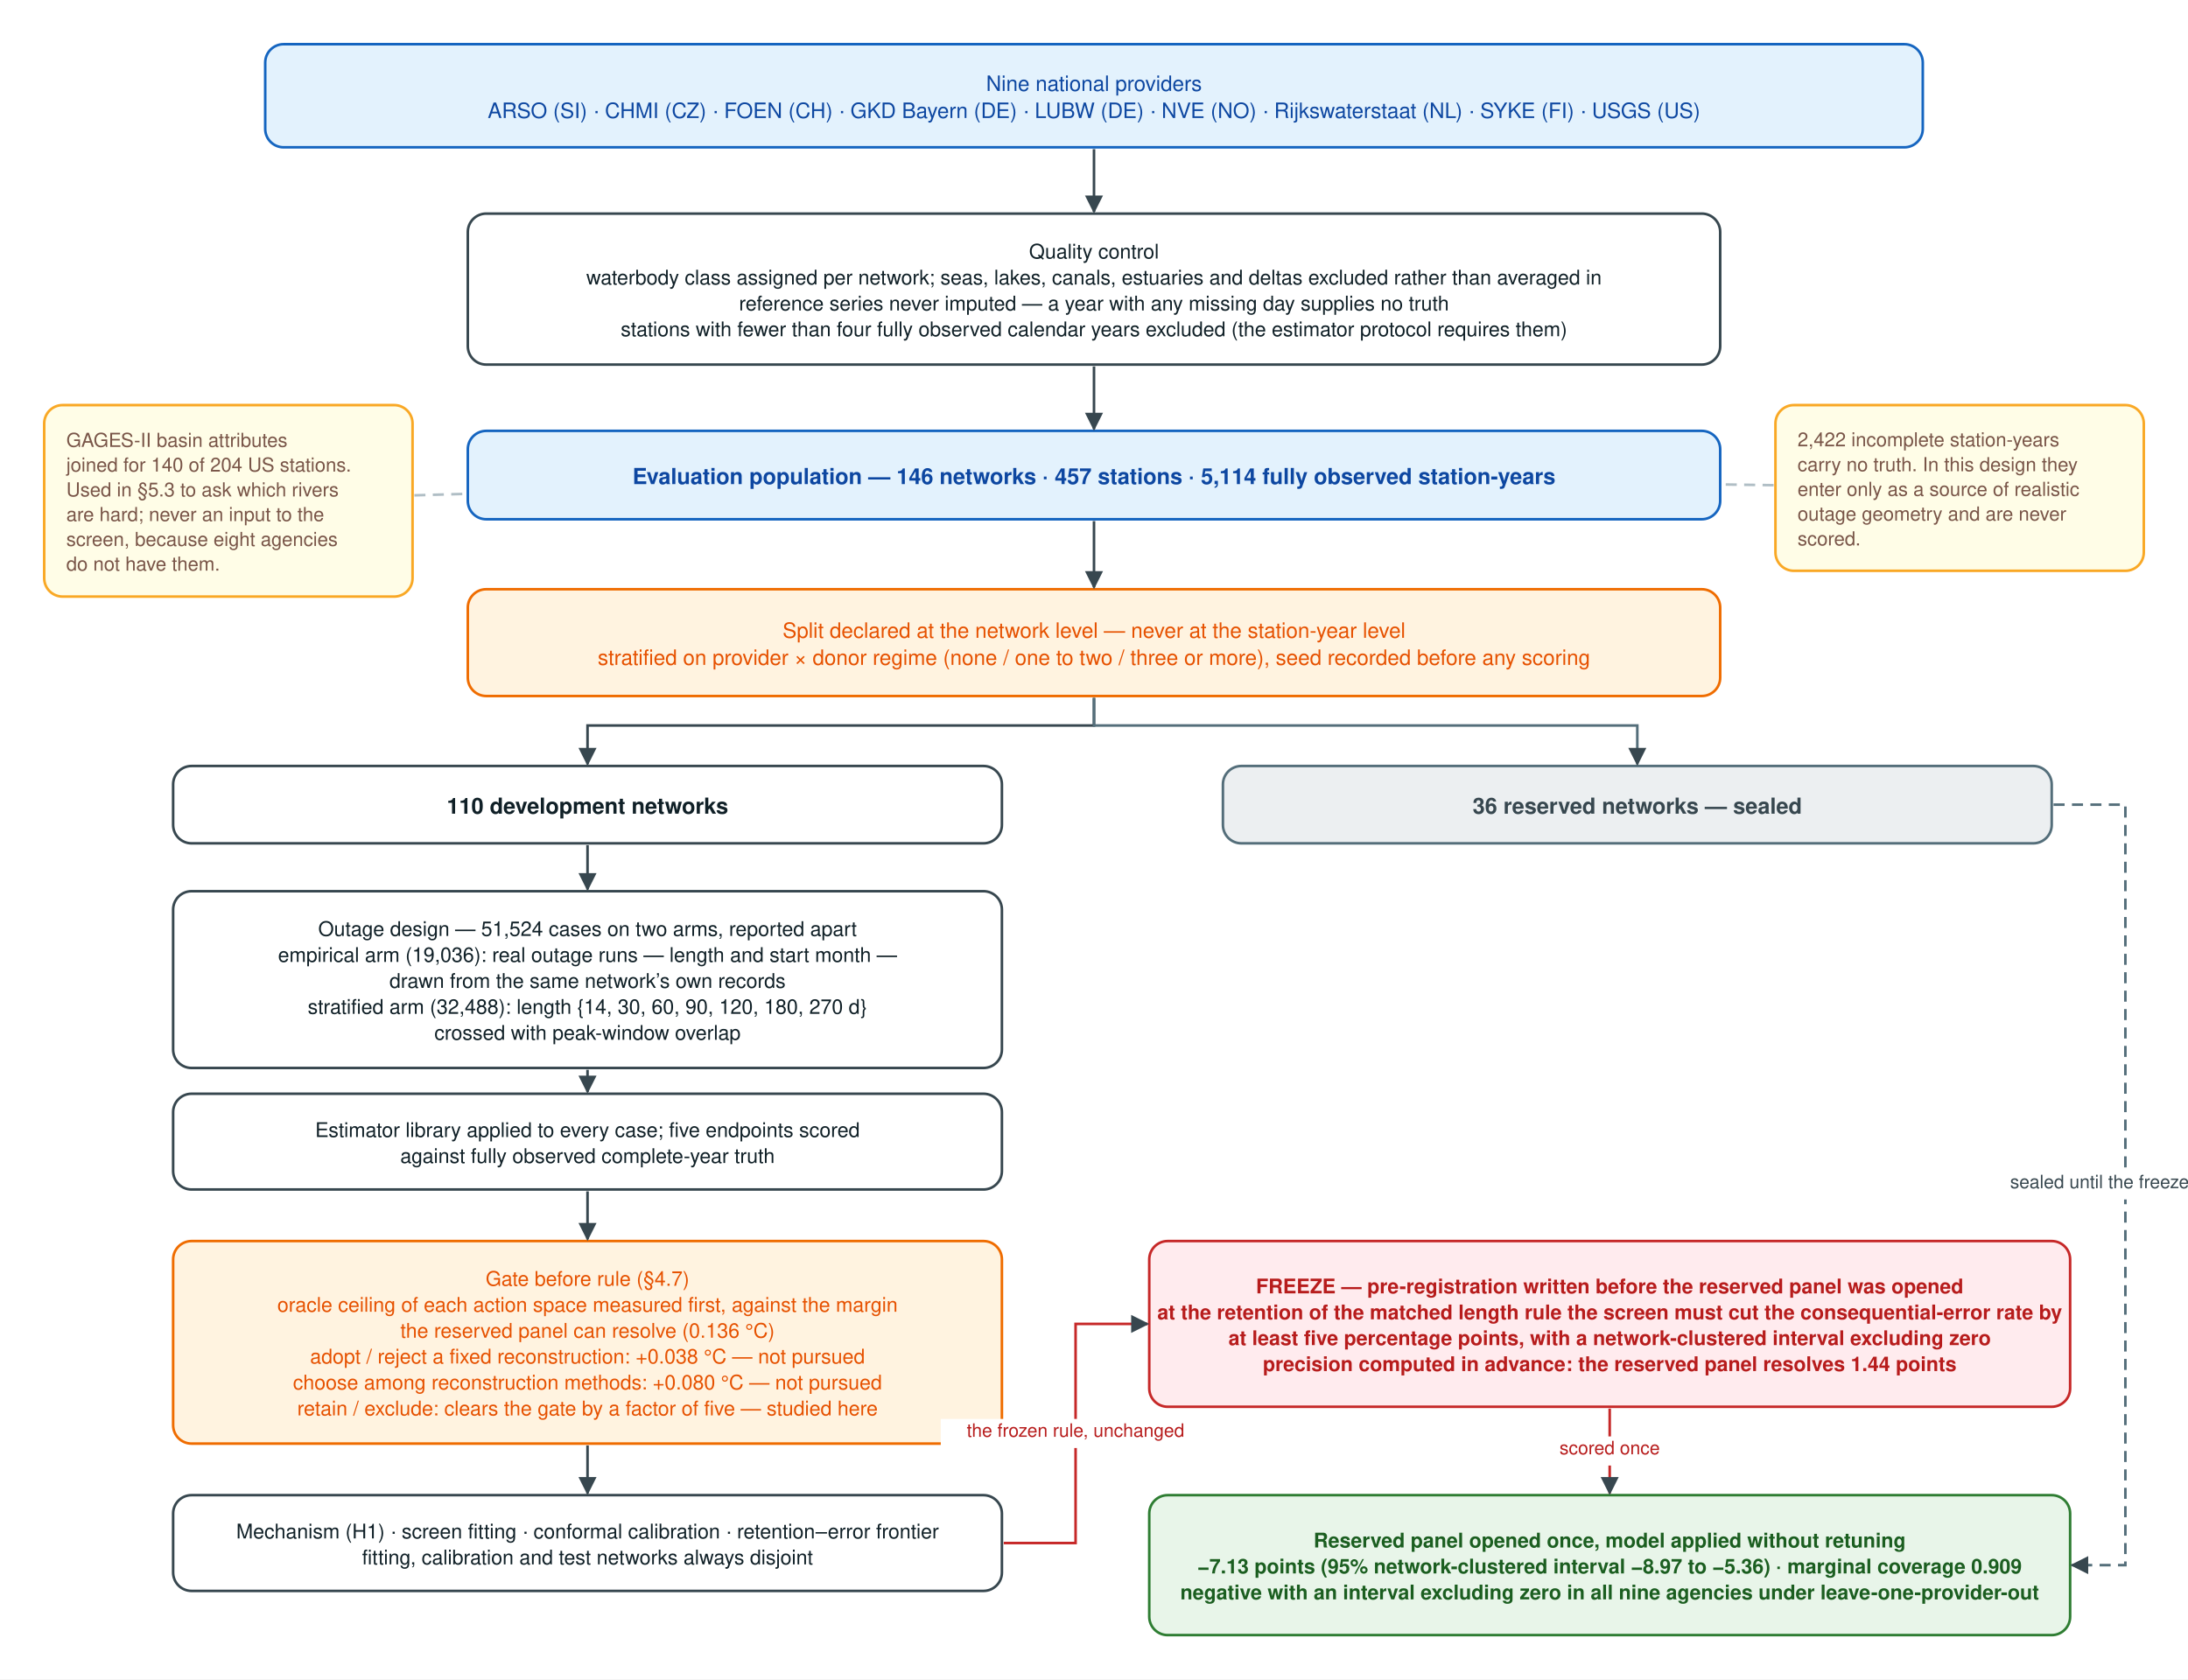
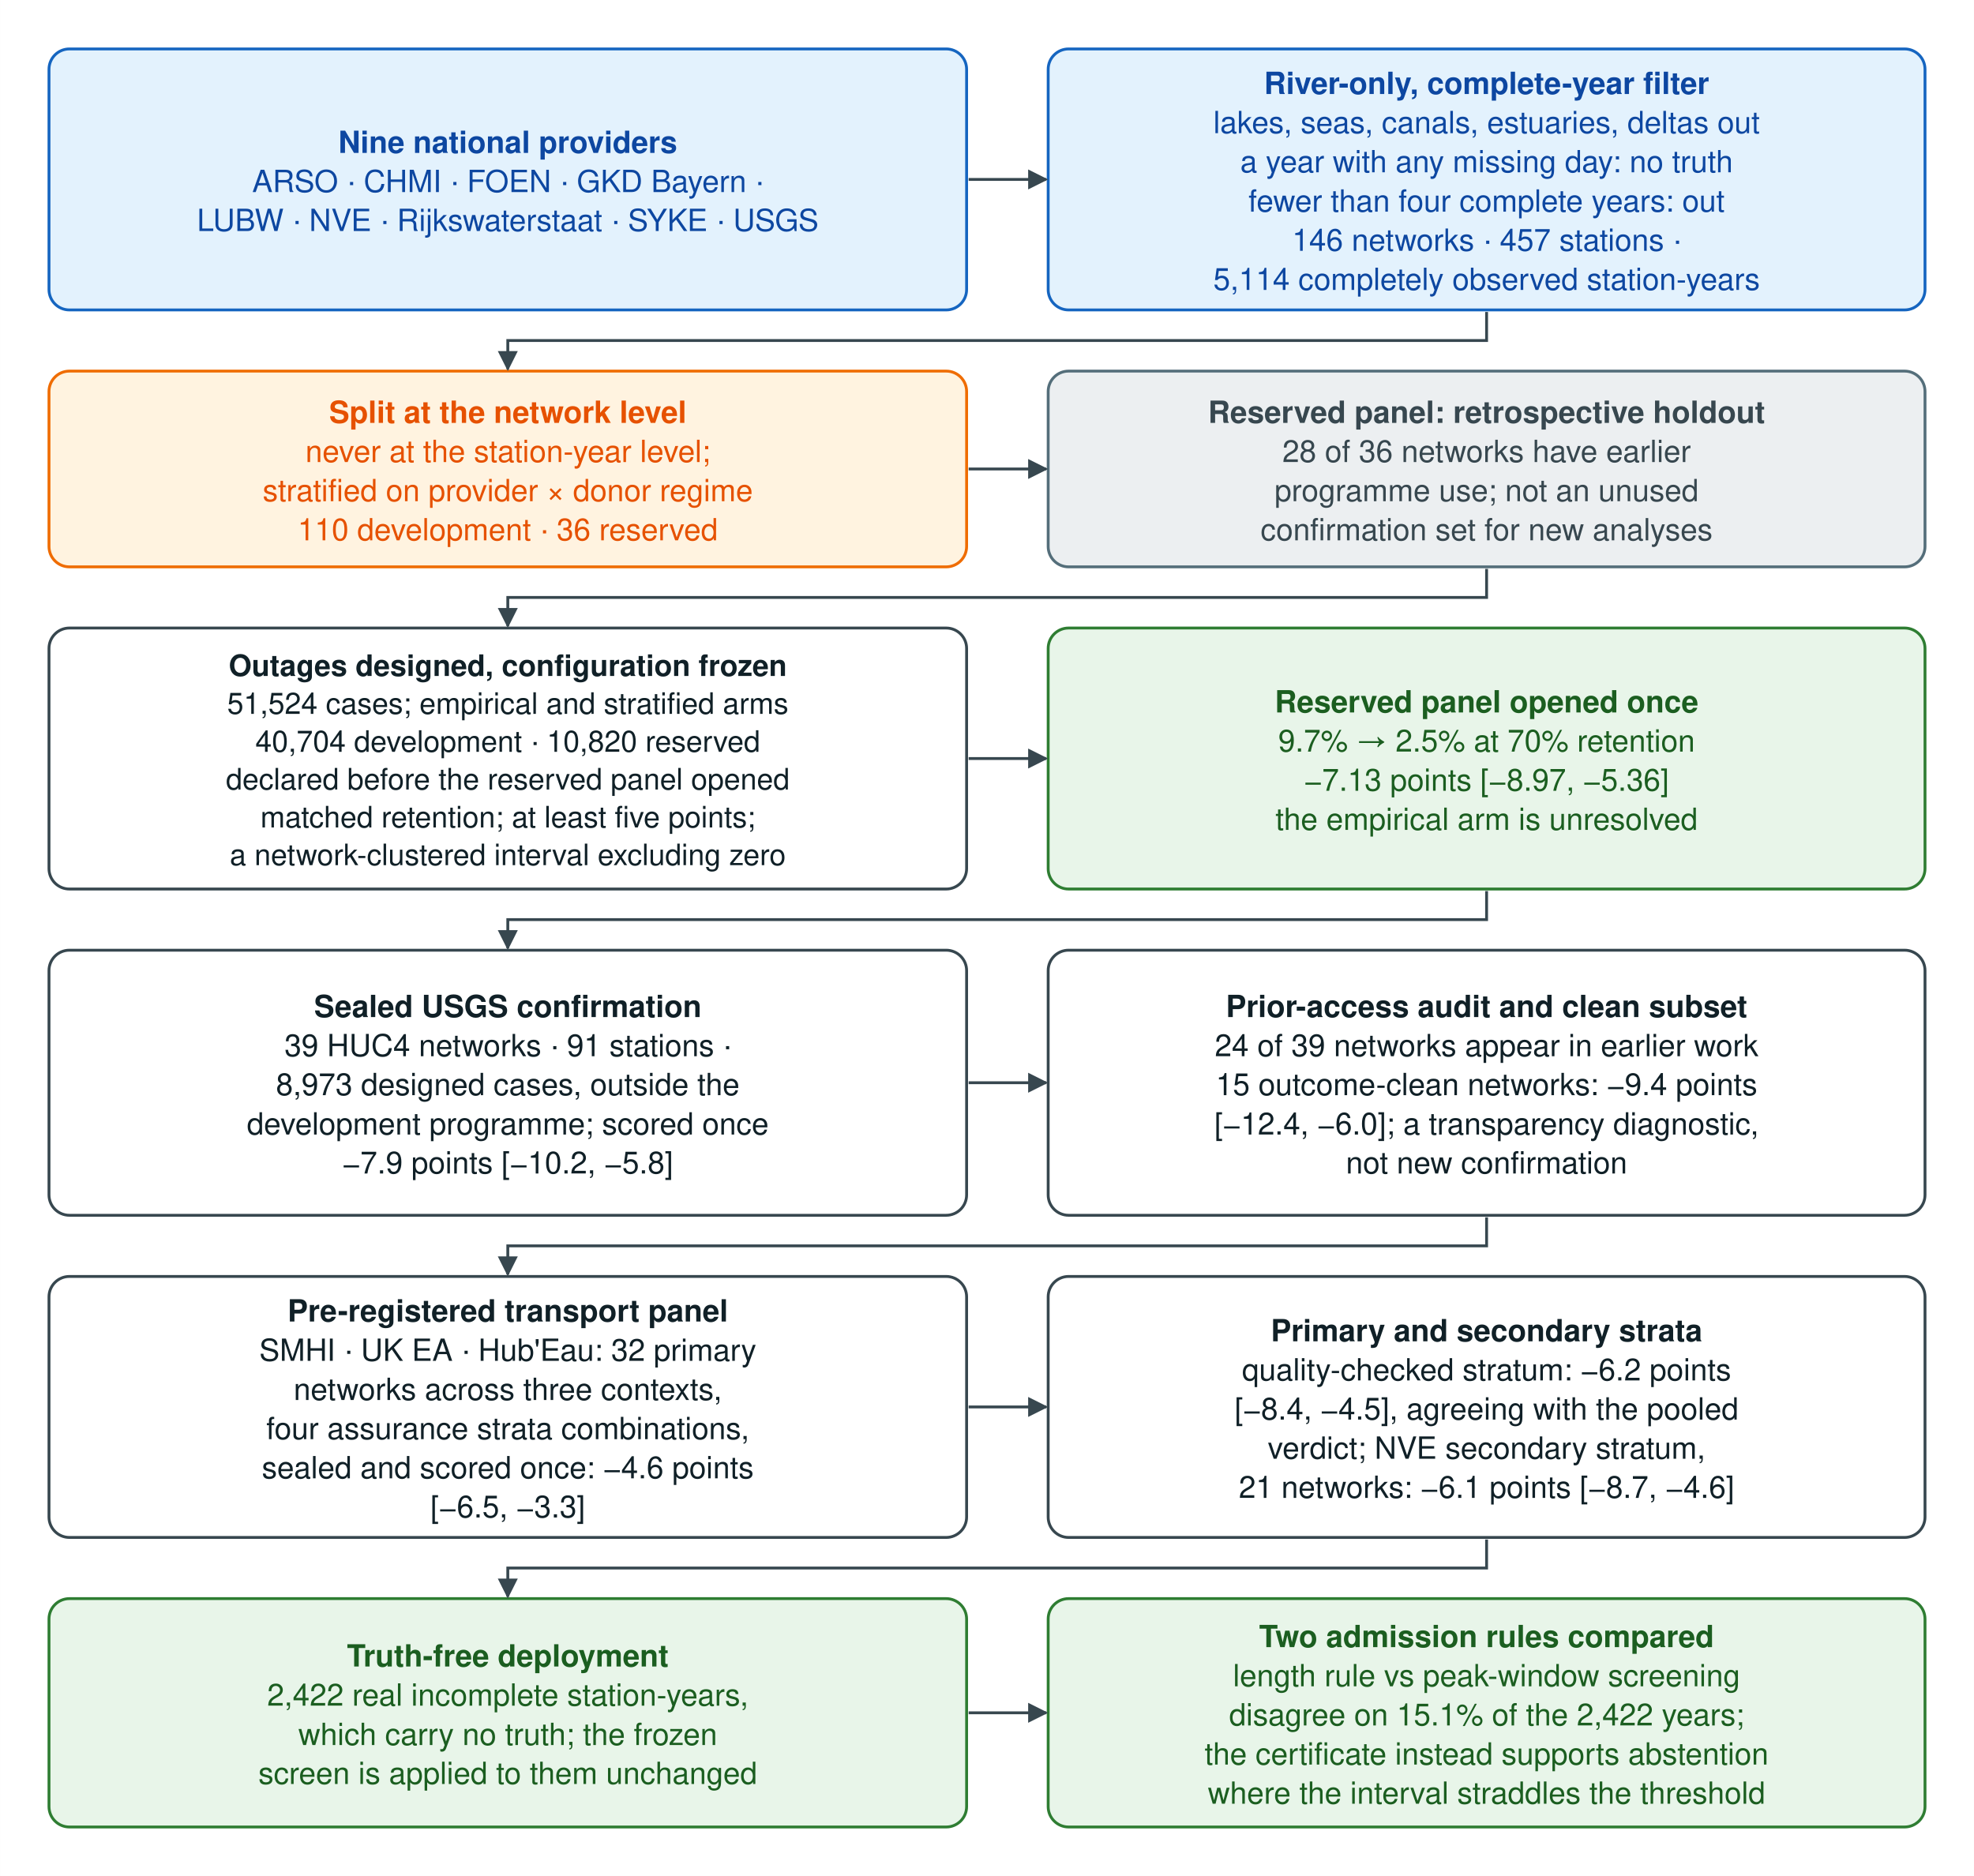
- <svg xmlns="http://www.w3.org/2000/svg" width="1188" height="912" viewBox="0 0 1188 912">
-   <rect width="1188" height="912" fill="#ffffff" />
+ <svg xmlns="http://www.w3.org/2000/svg" width="5.500in" height="5.227in" viewBox="0 0 968 920">
+   <rect width="968" height="920" fill="#ffffff" />
  <defs>
    <marker id="arrow" viewBox="0 0 10 10" refX="9" refY="5" markerWidth="7" markerHeight="7" orient="auto-start-reverse">
      <path d="M 0 0 L 10 5 L 0 10 z" fill="#37474f" />
    </marker>
    <marker id="arrowdim" viewBox="0 0 10 10" refX="9" refY="5" markerWidth="7" markerHeight="7" orient="auto-start-reverse">
      <path d="M 0 0 L 10 5 L 0 10 z" fill="#90a4ae" />
    </marker>
  </defs>
  <g transform="translate(4.0,4.0)">
-     <rect x="250.0" y="112.0" width="680.0" height="82.0" rx="10" ry="10" fill="#FFFFFF" stroke="#37474F" stroke-width="1.4" />
-     <text x="590.0" y="136.4" font-family="Helvetica, Arial, 'Liberation Sans', sans-serif" font-size="11.0" fill="#102027" text-anchor="middle" xml:space="preserve">Quality control</text>
-     <text x="590.0" y="150.5" font-family="Helvetica, Arial, 'Liberation Sans', sans-serif" font-size="11.0" fill="#102027" text-anchor="middle" xml:space="preserve">waterbody class assigned per network; seas, lakes, canals, estuaries and deltas excluded rather than averaged in</text>
-     <text x="590.0" y="164.6" font-family="Helvetica, Arial, 'Liberation Sans', sans-serif" font-size="11.0" fill="#102027" text-anchor="middle" xml:space="preserve">reference series never imputed — a year with any missing day supplies no truth</text>
-     <text x="590.0" y="178.6" font-family="Helvetica, Arial, 'Liberation Sans', sans-serif" font-size="11.0" fill="#102027" text-anchor="middle" xml:space="preserve">stations with fewer than four fully observed calendar years excluded (the estimator protocol requires them)</text>
-     <rect x="140.0" y="20.0" width="900.0" height="56.0" rx="10" ry="10" fill="#E3F2FD" stroke="#1565C0" stroke-width="1.4" />
-     <text x="590.0" y="45.4" font-family="Helvetica, Arial, 'Liberation Sans', sans-serif" font-size="11.5" fill="#0D47A1" text-anchor="middle" xml:space="preserve">Nine national providers</text>
-     <text x="590.0" y="60.1" font-family="Helvetica, Arial, 'Liberation Sans', sans-serif" font-size="11.5" fill="#0D47A1" text-anchor="middle" xml:space="preserve">ARSO (SI) · CHMI (CZ) · FOEN (CH) · GKD Bayern (DE) · LUBW (DE) · NVE (NO) · Rijkswaterstaat (NL) · SYKE (FI) · USGS (US)</text>
-     <rect x="90.0" y="670.0" width="450.0" height="110.0" rx="10" ry="10" fill="#FFF3E0" stroke="#EF6C00" stroke-width="1.4" />
-     <text x="315.0" y="694.3" font-family="Helvetica, Arial, 'Liberation Sans', sans-serif" font-size="11.0" fill="#E65100" text-anchor="middle" xml:space="preserve">Gate before rule (§4.7)</text>
-     <text x="315.0" y="708.4" font-family="Helvetica, Arial, 'Liberation Sans', sans-serif" font-size="11.0" fill="#E65100" text-anchor="middle" xml:space="preserve">oracle ceiling of each action space measured first, against the margin</text>
-     <text x="315.0" y="722.5" font-family="Helvetica, Arial, 'Liberation Sans', sans-serif" font-size="11.0" fill="#E65100" text-anchor="middle" xml:space="preserve">the reserved panel can resolve (0.136 °C)</text>
-     <text x="315.0" y="736.5" font-family="Helvetica, Arial, 'Liberation Sans', sans-serif" font-size="11.0" fill="#E65100" text-anchor="middle" xml:space="preserve">adopt / reject a fixed reconstruction: +0.038 °C — not pursued</text>
-     <text x="315.0" y="750.6" font-family="Helvetica, Arial, 'Liberation Sans', sans-serif" font-size="11.0" fill="#E65100" text-anchor="middle" xml:space="preserve">choose among reconstruction methods: +0.080 °C — not pursued</text>
-     <text x="315.0" y="764.7" font-family="Helvetica, Arial, 'Liberation Sans', sans-serif" font-size="11.0" fill="#E65100" text-anchor="middle" xml:space="preserve">retain / exclude: clears the gate by a factor of five — studied here</text>
-     <rect x="620.0" y="670.0" width="500.0" height="90.0" rx="10" ry="10" fill="#FFEBEE" stroke="#C62828" stroke-width="1.4" />
-     <text x="870.0" y="698.4" font-family="Helvetica, Arial, 'Liberation Sans', sans-serif" font-size="11.0" fill="#B71C1C" text-anchor="middle" font-weight="600" xml:space="preserve">FREEZE — pre-registration written before the reserved panel was opened</text>
-     <text x="870.0" y="712.5" font-family="Helvetica, Arial, 'Liberation Sans', sans-serif" font-size="11.0" fill="#B71C1C" text-anchor="middle" font-weight="600" xml:space="preserve">at the retention of the matched length rule the screen must cut the consequential-error rate by</text>
-     <text x="870.0" y="726.5" font-family="Helvetica, Arial, 'Liberation Sans', sans-serif" font-size="11.0" fill="#B71C1C" text-anchor="middle" font-weight="600" xml:space="preserve">at least five percentage points, with a network-clustered interval excluding zero</text>
-     <text x="870.0" y="740.6" font-family="Helvetica, Arial, 'Liberation Sans', sans-serif" font-size="11.0" fill="#B71C1C" text-anchor="middle" font-weight="600" xml:space="preserve">precision computed in advance: the reserved panel resolves 1.44 points</text>
-     <rect x="90.0" y="480.0" width="450.0" height="96.0" rx="10" ry="10" fill="#FFFFFF" stroke="#37474F" stroke-width="1.4" />
-     <text x="315.0" y="504.3" font-family="Helvetica, Arial, 'Liberation Sans', sans-serif" font-size="11.0" fill="#102027" text-anchor="middle" xml:space="preserve">Outage design — 51,524 cases on two arms, reported apart</text>
-     <text x="315.0" y="518.4" font-family="Helvetica, Arial, 'Liberation Sans', sans-serif" font-size="11.0" fill="#102027" text-anchor="middle" xml:space="preserve">empirical arm (19,036): real outage runs — length and start month —</text>
-     <text x="315.0" y="532.5" font-family="Helvetica, Arial, 'Liberation Sans', sans-serif" font-size="11.0" fill="#102027" text-anchor="middle" xml:space="preserve">drawn from the same network’s own records</text>
-     <text x="315.0" y="546.6" font-family="Helvetica, Arial, 'Liberation Sans', sans-serif" font-size="11.0" fill="#102027" text-anchor="middle" xml:space="preserve">stratified arm (32,488): length {14, 30, 60, 90, 120, 180, 270 d}</text>
-     <text x="315.0" y="560.7" font-family="Helvetica, Arial, 'Liberation Sans', sans-serif" font-size="11.0" fill="#102027" text-anchor="middle" xml:space="preserve">crossed with peak-window overlap</text>
-     <rect x="250.0" y="316.0" width="680.0" height="58.0" rx="10" ry="10" fill="#FFF3E0" stroke="#EF6C00" stroke-width="1.4" />
-     <text x="590.0" y="342.4" font-family="Helvetica, Arial, 'Liberation Sans', sans-serif" font-size="11.5" fill="#E65100" text-anchor="middle" xml:space="preserve">Split declared at the network level — never at the station-year level</text>
-     <text x="590.0" y="357.1" font-family="Helvetica, Arial, 'Liberation Sans', sans-serif" font-size="11.5" fill="#E65100" text-anchor="middle" xml:space="preserve">stratified on provider × donor regime (none / one to two / three or more), seed recorded before any scoring</text>
-     <rect x="620.0" y="808.0" width="500.0" height="76.0" rx="10" ry="10" fill="#E8F5E9" stroke="#2E7D32" stroke-width="1.4" />
-     <text x="870.0" y="836.4" font-family="Helvetica, Arial, 'Liberation Sans', sans-serif" font-size="11.0" fill="#1B5E20" text-anchor="middle" font-weight="600" xml:space="preserve">Reserved panel opened once, model applied without retuning</text>
-     <text x="870.0" y="850.5" font-family="Helvetica, Arial, 'Liberation Sans', sans-serif" font-size="11.0" fill="#1B5E20" text-anchor="middle" font-weight="600" xml:space="preserve">−7.13 points (95% network-clustered interval −8.97 to −5.36) · marginal coverage 0.909</text>
-     <text x="870.0" y="864.6" font-family="Helvetica, Arial, 'Liberation Sans', sans-serif" font-size="11.0" fill="#1B5E20" text-anchor="middle" font-weight="600" xml:space="preserve">negative with an interval excluding zero in all nine agencies under leave-one-provider-out</text>
-     <rect x="250.0" y="230.0" width="680.0" height="48.0" rx="10" ry="10" fill="#E3F2FD" stroke="#1565C0" stroke-width="1.4" />
-     <text x="590.0" y="258.9" font-family="Helvetica, Arial, 'Liberation Sans', sans-serif" font-size="12.0" fill="#0D47A1" text-anchor="middle" font-weight="600" xml:space="preserve">Evaluation population — 146 networks · 457 stations · 5,114 fully observed station-years</text>
-     <rect x="90.0" y="590.0" width="450.0" height="52.0" rx="10" ry="10" fill="#FFFFFF" stroke="#37474F" stroke-width="1.4" />
-     <text x="315.0" y="613.5" font-family="Helvetica, Arial, 'Liberation Sans', sans-serif" font-size="11.0" fill="#102027" text-anchor="middle" xml:space="preserve">Estimator library applied to every case; five endpoints scored</text>
-     <text x="315.0" y="627.6" font-family="Helvetica, Arial, 'Liberation Sans', sans-serif" font-size="11.0" fill="#102027" text-anchor="middle" xml:space="preserve">against fully observed complete-year truth</text>
-     <rect x="90.0" y="808.0" width="450.0" height="52.0" rx="10" ry="10" fill="#FFFFFF" stroke="#37474F" stroke-width="1.4" />
-     <text x="315.0" y="831.5" font-family="Helvetica, Arial, 'Liberation Sans', sans-serif" font-size="11.0" fill="#102027" text-anchor="middle" xml:space="preserve">Mechanism (H1) · screen fitting · conformal calibration · retention–error frontier</text>
-     <text x="315.0" y="845.6" font-family="Helvetica, Arial, 'Liberation Sans', sans-serif" font-size="11.0" fill="#102027" text-anchor="middle" xml:space="preserve">fitting, calibration and test networks always disjoint</text>
-     <rect x="20.0" y="216.0" width="200.0" height="104.0" rx="10" ry="10" fill="#FFFDE7" stroke="#F9A825" stroke-width="1.4" />
-     <text x="32.0" y="238.7" font-family="Helvetica, Arial, 'Liberation Sans', sans-serif" font-size="10.5" fill="#795548" text-anchor="start" xml:space="preserve">GAGES-II basin attributes</text>
-     <text x="32.0" y="252.1" font-family="Helvetica, Arial, 'Liberation Sans', sans-serif" font-size="10.5" fill="#795548" text-anchor="start" xml:space="preserve">joined for 140 of 204 US stations.</text>
-     <text x="32.0" y="265.6" font-family="Helvetica, Arial, 'Liberation Sans', sans-serif" font-size="10.5" fill="#795548" text-anchor="start" xml:space="preserve">Used in §5.3 to ask which rivers</text>
-     <text x="32.0" y="279.0" font-family="Helvetica, Arial, 'Liberation Sans', sans-serif" font-size="10.5" fill="#795548" text-anchor="start" xml:space="preserve">are hard; never an input to the</text>
-     <text x="32.0" y="292.5" font-family="Helvetica, Arial, 'Liberation Sans', sans-serif" font-size="10.5" fill="#795548" text-anchor="start" xml:space="preserve">screen, because eight agencies</text>
-     <text x="32.0" y="305.9" font-family="Helvetica, Arial, 'Liberation Sans', sans-serif" font-size="10.5" fill="#795548" text-anchor="start" xml:space="preserve">do not have them.</text>
-     <rect x="90.0" y="412.0" width="450.0" height="42.0" rx="10" ry="10" fill="#FFFFFF" stroke="#37474F" stroke-width="1.4" />
-     <text x="315.0" y="437.9" font-family="Helvetica, Arial, 'Liberation Sans', sans-serif" font-size="12.0" fill="#102027" text-anchor="middle" font-weight="600" xml:space="preserve">110 development networks</text>
-     <rect x="660.0" y="412.0" width="450.0" height="42.0" rx="10" ry="10" fill="#ECEFF1" stroke="#546E7A" stroke-width="1.4" />
-     <text x="885.0" y="437.9" font-family="Helvetica, Arial, 'Liberation Sans', sans-serif" font-size="12.0" fill="#37474F" text-anchor="middle" font-weight="600" xml:space="preserve">36 reserved networks — sealed</text>
-     <rect x="960.0" y="216.0" width="200.0" height="90.0" rx="10" ry="10" fill="#FFFDE7" stroke="#F9A825" stroke-width="1.4" />
-     <text x="972.0" y="238.4" font-family="Helvetica, Arial, 'Liberation Sans', sans-serif" font-size="10.5" fill="#795548" text-anchor="start" xml:space="preserve">2,422 incomplete station-years</text>
-     <text x="972.0" y="251.9" font-family="Helvetica, Arial, 'Liberation Sans', sans-serif" font-size="10.5" fill="#795548" text-anchor="start" xml:space="preserve">carry no truth. In this design they</text>
-     <text x="972.0" y="265.3" font-family="Helvetica, Arial, 'Liberation Sans', sans-serif" font-size="10.5" fill="#795548" text-anchor="start" xml:space="preserve">enter only as a source of realistic</text>
-     <text x="972.0" y="278.7" font-family="Helvetica, Arial, 'Liberation Sans', sans-serif" font-size="10.5" fill="#795548" text-anchor="start" xml:space="preserve">outage geometry and are never</text>
-     <text x="972.0" y="292.2" font-family="Helvetica, Arial, 'Liberation Sans', sans-serif" font-size="10.5" fill="#795548" text-anchor="start" xml:space="preserve">scored.</text>
-     <polyline points="590.0,77.0 590.0,111.0" fill="none" stroke="#37474F" stroke-width="1.4" marker-end="url(#arrow)" />
-     <polyline points="590.0,195.0 590.0,229.0" fill="none" stroke="#37474F" stroke-width="1.4" marker-end="url(#arrow)" />
-     <polyline points="221.0,265.0 249.0,264.2" fill="none" stroke="#B0BEC5" stroke-width="1.4" stroke-dasharray="6 4" />
-     <polyline points="959.0,259.5 931.0,259.1" fill="none" stroke="#B0BEC5" stroke-width="1.4" stroke-dasharray="6 4" />
-     <polyline points="590.0,279.0 590.0,315.0" fill="none" stroke="#37474F" stroke-width="1.4" marker-end="url(#arrow)" />
-     <polyline points="590.0,375.0 590.0,390.0 315.0,390.0 315.0,411.0" fill="none" stroke="#37474F" stroke-width="1.4" marker-end="url(#arrow)" />
-     <polyline points="590.0,375.0 590.0,390.0 885.0,390.0 885.0,411.0" fill="none" stroke="#546E7A" stroke-width="1.4" marker-end="url(#arrow)" />
-     <polyline points="315.0,455.0 315.0,479.0" fill="none" stroke="#37474F" stroke-width="1.4" marker-end="url(#arrow)" />
-     <polyline points="315.0,577.0 315.0,589.0" fill="none" stroke="#37474F" stroke-width="1.4" marker-end="url(#arrow)" />
-     <polyline points="315.0,643.0 315.0,669.0" fill="none" stroke="#37474F" stroke-width="1.4" marker-end="url(#arrow)" />
-     <polyline points="315.0,781.0 315.0,807.0" fill="none" stroke="#37474F" stroke-width="1.4" marker-end="url(#arrow)" />
-     <polyline points="541.0,834.0 580.0,834.0 580.0,715.0 619.0,715.0" fill="none" stroke="#C62828" stroke-width="1.4" marker-end="url(#arrow)" />
-     <rect x="506.8" y="766.6" width="146.4" height="15.8" fill="#ffffff" stroke="none" />
-     <text x="580.0" y="776.3" font-family="Helvetica, Arial, 'Liberation Sans', sans-serif" font-size="10.0" fill="#B71C1C" text-anchor="middle" xml:space="preserve">the frozen rule, unchanged</text>
-     <polyline points="1111.0,433.0 1150.0,433.0 1150.0,846.0 1121.0,846.0" fill="none" stroke="#546E7A" stroke-width="1.4" stroke-dasharray="6 4" marker-end="url(#arrow)" />
-     <rect x="1066.0" y="631.6" width="168.0" height="15.8" fill="#ffffff" stroke="none" />
-     <text x="1150.0" y="641.3" font-family="Helvetica, Arial, 'Liberation Sans', sans-serif" font-size="10.0" fill="#37474F" text-anchor="middle" xml:space="preserve">sealed until the freeze exists</text>
-     <polyline points="870.0,761.0 870.0,807.0" fill="none" stroke="#C62828" stroke-width="1.4" marker-end="url(#arrow)" />
-     <rect x="837.3" y="776.1" width="65.4" height="15.8" fill="#ffffff" stroke="none" />
-     <text x="870.0" y="785.8" font-family="Helvetica, Arial, 'Liberation Sans', sans-serif" font-size="10.0" fill="#B71C1C" text-anchor="middle" xml:space="preserve">scored once</text>
+     <rect x="20.0" y="462.0" width="450.0" height="130.0" rx="10" ry="10" fill="#FFFFFF" stroke="#37474F" stroke-width="1.4" />
+     <text x="245.0" y="494.8" font-family="Helvetica, Arial, 'Liberation Sans', sans-serif" font-size="15.0" fill="#102027" text-anchor="middle" font-weight="600" xml:space="preserve">Sealed USGS confirmation</text>
+     <text x="245.0" y="514.0" font-family="Helvetica, Arial, 'Liberation Sans', sans-serif" font-size="15.0" fill="#102027" text-anchor="middle" xml:space="preserve">39 HUC4 networks · 91 stations ·</text>
+     <text x="245.0" y="533.1" font-family="Helvetica, Arial, 'Liberation Sans', sans-serif" font-size="15.0" fill="#102027" text-anchor="middle" xml:space="preserve">8,973 designed cases, outside the</text>
+     <text x="245.0" y="552.4" font-family="Helvetica, Arial, 'Liberation Sans', sans-serif" font-size="15.0" fill="#102027" text-anchor="middle" xml:space="preserve">development programme; scored once</text>
+     <text x="245.0" y="571.5" font-family="Helvetica, Arial, 'Liberation Sans', sans-serif" font-size="15.0" fill="#102027" text-anchor="middle" xml:space="preserve">−7.9 points [−10.2, −5.8]</text>
+     <rect x="20.0" y="20.0" width="450.0" height="128.0" rx="10" ry="10" fill="#E3F2FD" stroke="#1565C0" stroke-width="1.4" />
+     <text x="245.0" y="71.0" font-family="Helvetica, Arial, 'Liberation Sans', sans-serif" font-size="15.0" fill="#0D47A1" text-anchor="middle" font-weight="600" xml:space="preserve">Nine national providers</text>
+     <text x="245.0" y="90.2" font-family="Helvetica, Arial, 'Liberation Sans', sans-serif" font-size="15.0" fill="#0D47A1" text-anchor="middle" xml:space="preserve">ARSO · CHMI · FOEN · GKD Bayern ·</text>
+     <text x="245.0" y="109.3" font-family="Helvetica, Arial, 'Liberation Sans', sans-serif" font-size="15.0" fill="#0D47A1" text-anchor="middle" xml:space="preserve">LUBW · NVE · Rijkswaterstaat · SYKE · USGS</text>
+     <rect x="20.0" y="304.0" width="450.0" height="128.0" rx="10" ry="10" fill="#FFFFFF" stroke="#37474F" stroke-width="1.4" />
+     <text x="245.0" y="327.5" font-family="Helvetica, Arial, 'Liberation Sans', sans-serif" font-size="14.5" fill="#102027" text-anchor="middle" font-weight="600" xml:space="preserve">Outages designed, configuration frozen</text>
+     <text x="245.0" y="346.1" font-family="Helvetica, Arial, 'Liberation Sans', sans-serif" font-size="14.5" fill="#102027" text-anchor="middle" xml:space="preserve">51,524 cases; empirical and stratified arms</text>
+     <text x="245.0" y="364.7" font-family="Helvetica, Arial, 'Liberation Sans', sans-serif" font-size="14.5" fill="#102027" text-anchor="middle" xml:space="preserve">40,704 development · 10,820 reserved</text>
+     <text x="245.0" y="383.2" font-family="Helvetica, Arial, 'Liberation Sans', sans-serif" font-size="14.5" fill="#102027" text-anchor="middle" xml:space="preserve">declared before the reserved panel opened</text>
+     <text x="245.0" y="401.8" font-family="Helvetica, Arial, 'Liberation Sans', sans-serif" font-size="14.5" fill="#102027" text-anchor="middle" xml:space="preserve">matched retention; at least five points;</text>
+     <text x="245.0" y="420.3" font-family="Helvetica, Arial, 'Liberation Sans', sans-serif" font-size="14.5" fill="#102027" text-anchor="middle" xml:space="preserve">a network-clustered interval excluding zero</text>
+     <rect x="20.0" y="622.0" width="450.0" height="128.0" rx="10" ry="10" fill="#FFFFFF" stroke="#37474F" stroke-width="1.4" />
+     <text x="245.0" y="644.1" font-family="Helvetica, Arial, 'Liberation Sans', sans-serif" font-size="15.0" fill="#102027" text-anchor="middle" font-weight="600" xml:space="preserve">Pre-registered transport panel</text>
+     <text x="245.0" y="663.4" font-family="Helvetica, Arial, 'Liberation Sans', sans-serif" font-size="15.0" fill="#102027" text-anchor="middle" xml:space="preserve">SMHI · UK EA · Hub'Eau: 32 primary</text>
+     <text x="245.0" y="682.6" font-family="Helvetica, Arial, 'Liberation Sans', sans-serif" font-size="15.0" fill="#102027" text-anchor="middle" xml:space="preserve">networks across three contexts,</text>
+     <text x="245.0" y="701.8" font-family="Helvetica, Arial, 'Liberation Sans', sans-serif" font-size="15.0" fill="#102027" text-anchor="middle" xml:space="preserve">four assurance strata combinations,</text>
+     <text x="245.0" y="721.0" font-family="Helvetica, Arial, 'Liberation Sans', sans-serif" font-size="15.0" fill="#102027" text-anchor="middle" xml:space="preserve">sealed and scored once: −4.6 points</text>
+     <text x="245.0" y="740.2" font-family="Helvetica, Arial, 'Liberation Sans', sans-serif" font-size="15.0" fill="#102027" text-anchor="middle" xml:space="preserve">[−6.5, −3.3]</text>
+     <rect x="510.0" y="462.0" width="430.0" height="130.0" rx="10" ry="10" fill="#FFFFFF" stroke="#37474F" stroke-width="1.4" />
+     <text x="725.0" y="494.8" font-family="Helvetica, Arial, 'Liberation Sans', sans-serif" font-size="15.0" fill="#102027" text-anchor="middle" font-weight="600" xml:space="preserve">Prior-access audit and clean subset</text>
+     <text x="725.0" y="514.0" font-family="Helvetica, Arial, 'Liberation Sans', sans-serif" font-size="15.0" fill="#102027" text-anchor="middle" xml:space="preserve">24 of 39 networks appear in earlier work</text>
+     <text x="725.0" y="533.1" font-family="Helvetica, Arial, 'Liberation Sans', sans-serif" font-size="15.0" fill="#102027" text-anchor="middle" xml:space="preserve">15 outcome-clean networks: −9.4 points</text>
+     <text x="725.0" y="552.4" font-family="Helvetica, Arial, 'Liberation Sans', sans-serif" font-size="15.0" fill="#102027" text-anchor="middle" xml:space="preserve">[−12.4, −6.0]; a transparency diagnostic,</text>
+     <text x="725.0" y="571.5" font-family="Helvetica, Arial, 'Liberation Sans', sans-serif" font-size="15.0" fill="#102027" text-anchor="middle" xml:space="preserve">not new confirmation</text>
+     <rect x="510.0" y="20.0" width="430.0" height="128.0" rx="10" ry="10" fill="#E3F2FD" stroke="#1565C0" stroke-width="1.4" />
+     <text x="725.0" y="42.1" font-family="Helvetica, Arial, 'Liberation Sans', sans-serif" font-size="15.0" fill="#0D47A1" text-anchor="middle" font-weight="600" xml:space="preserve">River-only, complete-year filter</text>
+     <text x="725.0" y="61.3" font-family="Helvetica, Arial, 'Liberation Sans', sans-serif" font-size="15.0" fill="#0D47A1" text-anchor="middle" xml:space="preserve">lakes, seas, canals, estuaries, deltas out</text>
+     <text x="725.0" y="80.5" font-family="Helvetica, Arial, 'Liberation Sans', sans-serif" font-size="15.0" fill="#0D47A1" text-anchor="middle" xml:space="preserve">a year with any missing day: no truth</text>
+     <text x="725.0" y="99.8" font-family="Helvetica, Arial, 'Liberation Sans', sans-serif" font-size="15.0" fill="#0D47A1" text-anchor="middle" xml:space="preserve">fewer than four complete years: out</text>
+     <text x="725.0" y="119.0" font-family="Helvetica, Arial, 'Liberation Sans', sans-serif" font-size="15.0" fill="#0D47A1" text-anchor="middle" xml:space="preserve">146 networks · 457 stations ·</text>
+     <text x="725.0" y="138.2" font-family="Helvetica, Arial, 'Liberation Sans', sans-serif" font-size="15.0" fill="#0D47A1" text-anchor="middle" xml:space="preserve">5,114 completely observed station-years</text>
+     <rect x="510.0" y="304.0" width="430.0" height="128.0" rx="10" ry="10" fill="#E8F5E9" stroke="#2E7D32" stroke-width="1.4" />
+     <text x="725.0" y="345.4" font-family="Helvetica, Arial, 'Liberation Sans', sans-serif" font-size="15.0" fill="#1B5E20" text-anchor="middle" font-weight="600" xml:space="preserve">Reserved panel opened once</text>
+     <text x="725.0" y="364.6" font-family="Helvetica, Arial, 'Liberation Sans', sans-serif" font-size="15.0" fill="#1B5E20" text-anchor="middle" xml:space="preserve">9.7% → 2.5% at 70% retention</text>
+     <text x="725.0" y="383.8" font-family="Helvetica, Arial, 'Liberation Sans', sans-serif" font-size="15.0" fill="#1B5E20" text-anchor="middle" xml:space="preserve">−7.13 points [−8.97, −5.36]</text>
+     <text x="725.0" y="403.0" font-family="Helvetica, Arial, 'Liberation Sans', sans-serif" font-size="15.0" fill="#1B5E20" text-anchor="middle" xml:space="preserve">the empirical arm is unresolved</text>
+     <rect x="510.0" y="622.0" width="430.0" height="128.0" rx="10" ry="10" fill="#FFFFFF" stroke="#37474F" stroke-width="1.4" />
+     <text x="725.0" y="653.8" font-family="Helvetica, Arial, 'Liberation Sans', sans-serif" font-size="15.0" fill="#102027" text-anchor="middle" font-weight="600" xml:space="preserve">Primary and secondary strata</text>
+     <text x="725.0" y="673.0" font-family="Helvetica, Arial, 'Liberation Sans', sans-serif" font-size="15.0" fill="#102027" text-anchor="middle" xml:space="preserve">quality-checked stratum: −6.2 points</text>
+     <text x="725.0" y="692.2" font-family="Helvetica, Arial, 'Liberation Sans', sans-serif" font-size="15.0" fill="#102027" text-anchor="middle" xml:space="preserve">[−8.4, −4.5], agreeing with the pooled</text>
+     <text x="725.0" y="711.4" font-family="Helvetica, Arial, 'Liberation Sans', sans-serif" font-size="15.0" fill="#102027" text-anchor="middle" xml:space="preserve">verdict; NVE secondary stratum,</text>
+     <text x="725.0" y="730.6" font-family="Helvetica, Arial, 'Liberation Sans', sans-serif" font-size="15.0" fill="#102027" text-anchor="middle" xml:space="preserve">21 networks: −6.1 points [−8.7, −4.6]</text>
+     <rect x="20.0" y="780.0" width="450.0" height="112.0" rx="10" ry="10" fill="#E8F5E9" stroke="#2E7D32" stroke-width="1.4" />
+     <text x="245.0" y="813.3" font-family="Helvetica, Arial, 'Liberation Sans', sans-serif" font-size="15.0" fill="#1B5E20" text-anchor="middle" font-weight="600" xml:space="preserve">Truth-free deployment</text>
+     <text x="245.0" y="832.5" font-family="Helvetica, Arial, 'Liberation Sans', sans-serif" font-size="15.0" fill="#1B5E20" text-anchor="middle" xml:space="preserve">2,422 real incomplete station-years,</text>
+     <text x="245.0" y="851.8" font-family="Helvetica, Arial, 'Liberation Sans', sans-serif" font-size="15.0" fill="#1B5E20" text-anchor="middle" xml:space="preserve">which carry no truth; the frozen</text>
+     <text x="245.0" y="870.9" font-family="Helvetica, Arial, 'Liberation Sans', sans-serif" font-size="15.0" fill="#1B5E20" text-anchor="middle" xml:space="preserve">screen is applied to them unchanged</text>
+     <rect x="510.0" y="780.0" width="430.0" height="112.0" rx="10" ry="10" fill="#E8F5E9" stroke="#2E7D32" stroke-width="1.4" />
+     <text x="725.0" y="803.8" font-family="Helvetica, Arial, 'Liberation Sans', sans-serif" font-size="15.0" fill="#1B5E20" text-anchor="middle" font-weight="600" xml:space="preserve">Two admission rules compared</text>
+     <text x="725.0" y="823.0" font-family="Helvetica, Arial, 'Liberation Sans', sans-serif" font-size="15.0" fill="#1B5E20" text-anchor="middle" xml:space="preserve">length rule vs peak-window screening</text>
+     <text x="725.0" y="842.2" font-family="Helvetica, Arial, 'Liberation Sans', sans-serif" font-size="15.0" fill="#1B5E20" text-anchor="middle" xml:space="preserve">disagree on 15.1% of the 2,422 years;</text>
+     <text x="725.0" y="861.4" font-family="Helvetica, Arial, 'Liberation Sans', sans-serif" font-size="15.0" fill="#1B5E20" text-anchor="middle" xml:space="preserve">the certificate instead supports abstention</text>
+     <text x="725.0" y="880.6" font-family="Helvetica, Arial, 'Liberation Sans', sans-serif" font-size="15.0" fill="#1B5E20" text-anchor="middle" xml:space="preserve">where the interval straddles the threshold</text>
+     <rect x="20.0" y="178.0" width="450.0" height="96.0" rx="10" ry="10" fill="#FFF3E0" stroke="#EF6C00" stroke-width="1.4" />
+     <text x="245.0" y="203.4" font-family="Helvetica, Arial, 'Liberation Sans', sans-serif" font-size="15.0" fill="#E65100" text-anchor="middle" font-weight="600" xml:space="preserve">Split at the network level</text>
+     <text x="245.0" y="222.6" font-family="Helvetica, Arial, 'Liberation Sans', sans-serif" font-size="15.0" fill="#E65100" text-anchor="middle" xml:space="preserve">never at the station-year level;</text>
+     <text x="245.0" y="241.8" font-family="Helvetica, Arial, 'Liberation Sans', sans-serif" font-size="15.0" fill="#E65100" text-anchor="middle" xml:space="preserve">stratified on provider × donor regime</text>
+     <text x="245.0" y="261.0" font-family="Helvetica, Arial, 'Liberation Sans', sans-serif" font-size="15.0" fill="#E65100" text-anchor="middle" xml:space="preserve">110 development · 36 reserved</text>
+     <rect x="510.0" y="178.0" width="430.0" height="96.0" rx="10" ry="10" fill="#ECEFF1" stroke="#546E7A" stroke-width="1.4" />
+     <text x="725.0" y="203.4" font-family="Helvetica, Arial, 'Liberation Sans', sans-serif" font-size="15.0" fill="#37474F" text-anchor="middle" font-weight="600" xml:space="preserve">Reserved panel: retrospective holdout</text>
+     <text x="725.0" y="222.6" font-family="Helvetica, Arial, 'Liberation Sans', sans-serif" font-size="15.0" fill="#37474F" text-anchor="middle" xml:space="preserve">28 of 36 networks have earlier</text>
+     <text x="725.0" y="241.8" font-family="Helvetica, Arial, 'Liberation Sans', sans-serif" font-size="15.0" fill="#37474F" text-anchor="middle" xml:space="preserve">programme use; not an unused</text>
+     <text x="725.0" y="261.0" font-family="Helvetica, Arial, 'Liberation Sans', sans-serif" font-size="15.0" fill="#37474F" text-anchor="middle" xml:space="preserve">confirmation set for new analyses</text>
+     <polyline points="471.0,84.0 490.0,84.0 490.0,84.0 509.0,84.0" fill="none" stroke="#37474F" stroke-width="1.4" marker-end="url(#arrow)" />
+     <polyline points="725.0,149.0 725.0,163.0 245.0,163.0 245.0,177.0" fill="none" stroke="#37474F" stroke-width="1.4" marker-end="url(#arrow)" />
+     <polyline points="471.0,226.0 490.0,226.0 490.0,226.0 509.0,226.0" fill="none" stroke="#37474F" stroke-width="1.4" marker-end="url(#arrow)" />
+     <polyline points="725.0,275.0 725.0,289.0 245.0,289.0 245.0,303.0" fill="none" stroke="#37474F" stroke-width="1.4" marker-end="url(#arrow)" />
+     <polyline points="471.0,368.0 490.0,368.0 490.0,368.0 509.0,368.0" fill="none" stroke="#37474F" stroke-width="1.4" marker-end="url(#arrow)" />
+     <polyline points="725.0,433.0 725.0,447.0 245.0,447.0 245.0,461.0" fill="none" stroke="#37474F" stroke-width="1.4" marker-end="url(#arrow)" />
+     <polyline points="471.0,527.0 490.0,527.0 490.0,527.0 509.0,527.0" fill="none" stroke="#37474F" stroke-width="1.4" marker-end="url(#arrow)" />
+     <polyline points="725.0,593.0 725.0,607.0 245.0,607.0 245.0,621.0" fill="none" stroke="#37474F" stroke-width="1.4" marker-end="url(#arrow)" />
+     <polyline points="471.0,686.0 490.0,686.0 490.0,686.0 509.0,686.0" fill="none" stroke="#37474F" stroke-width="1.4" marker-end="url(#arrow)" />
+     <polyline points="725.0,751.0 725.0,765.0 245.0,765.0 245.0,779.0" fill="none" stroke="#37474F" stroke-width="1.4" marker-end="url(#arrow)" />
+     <polyline points="471.0,836.0 490.0,836.0 490.0,836.0 509.0,836.0" fill="none" stroke="#37474F" stroke-width="1.4" marker-end="url(#arrow)" />
  </g>
</svg>
